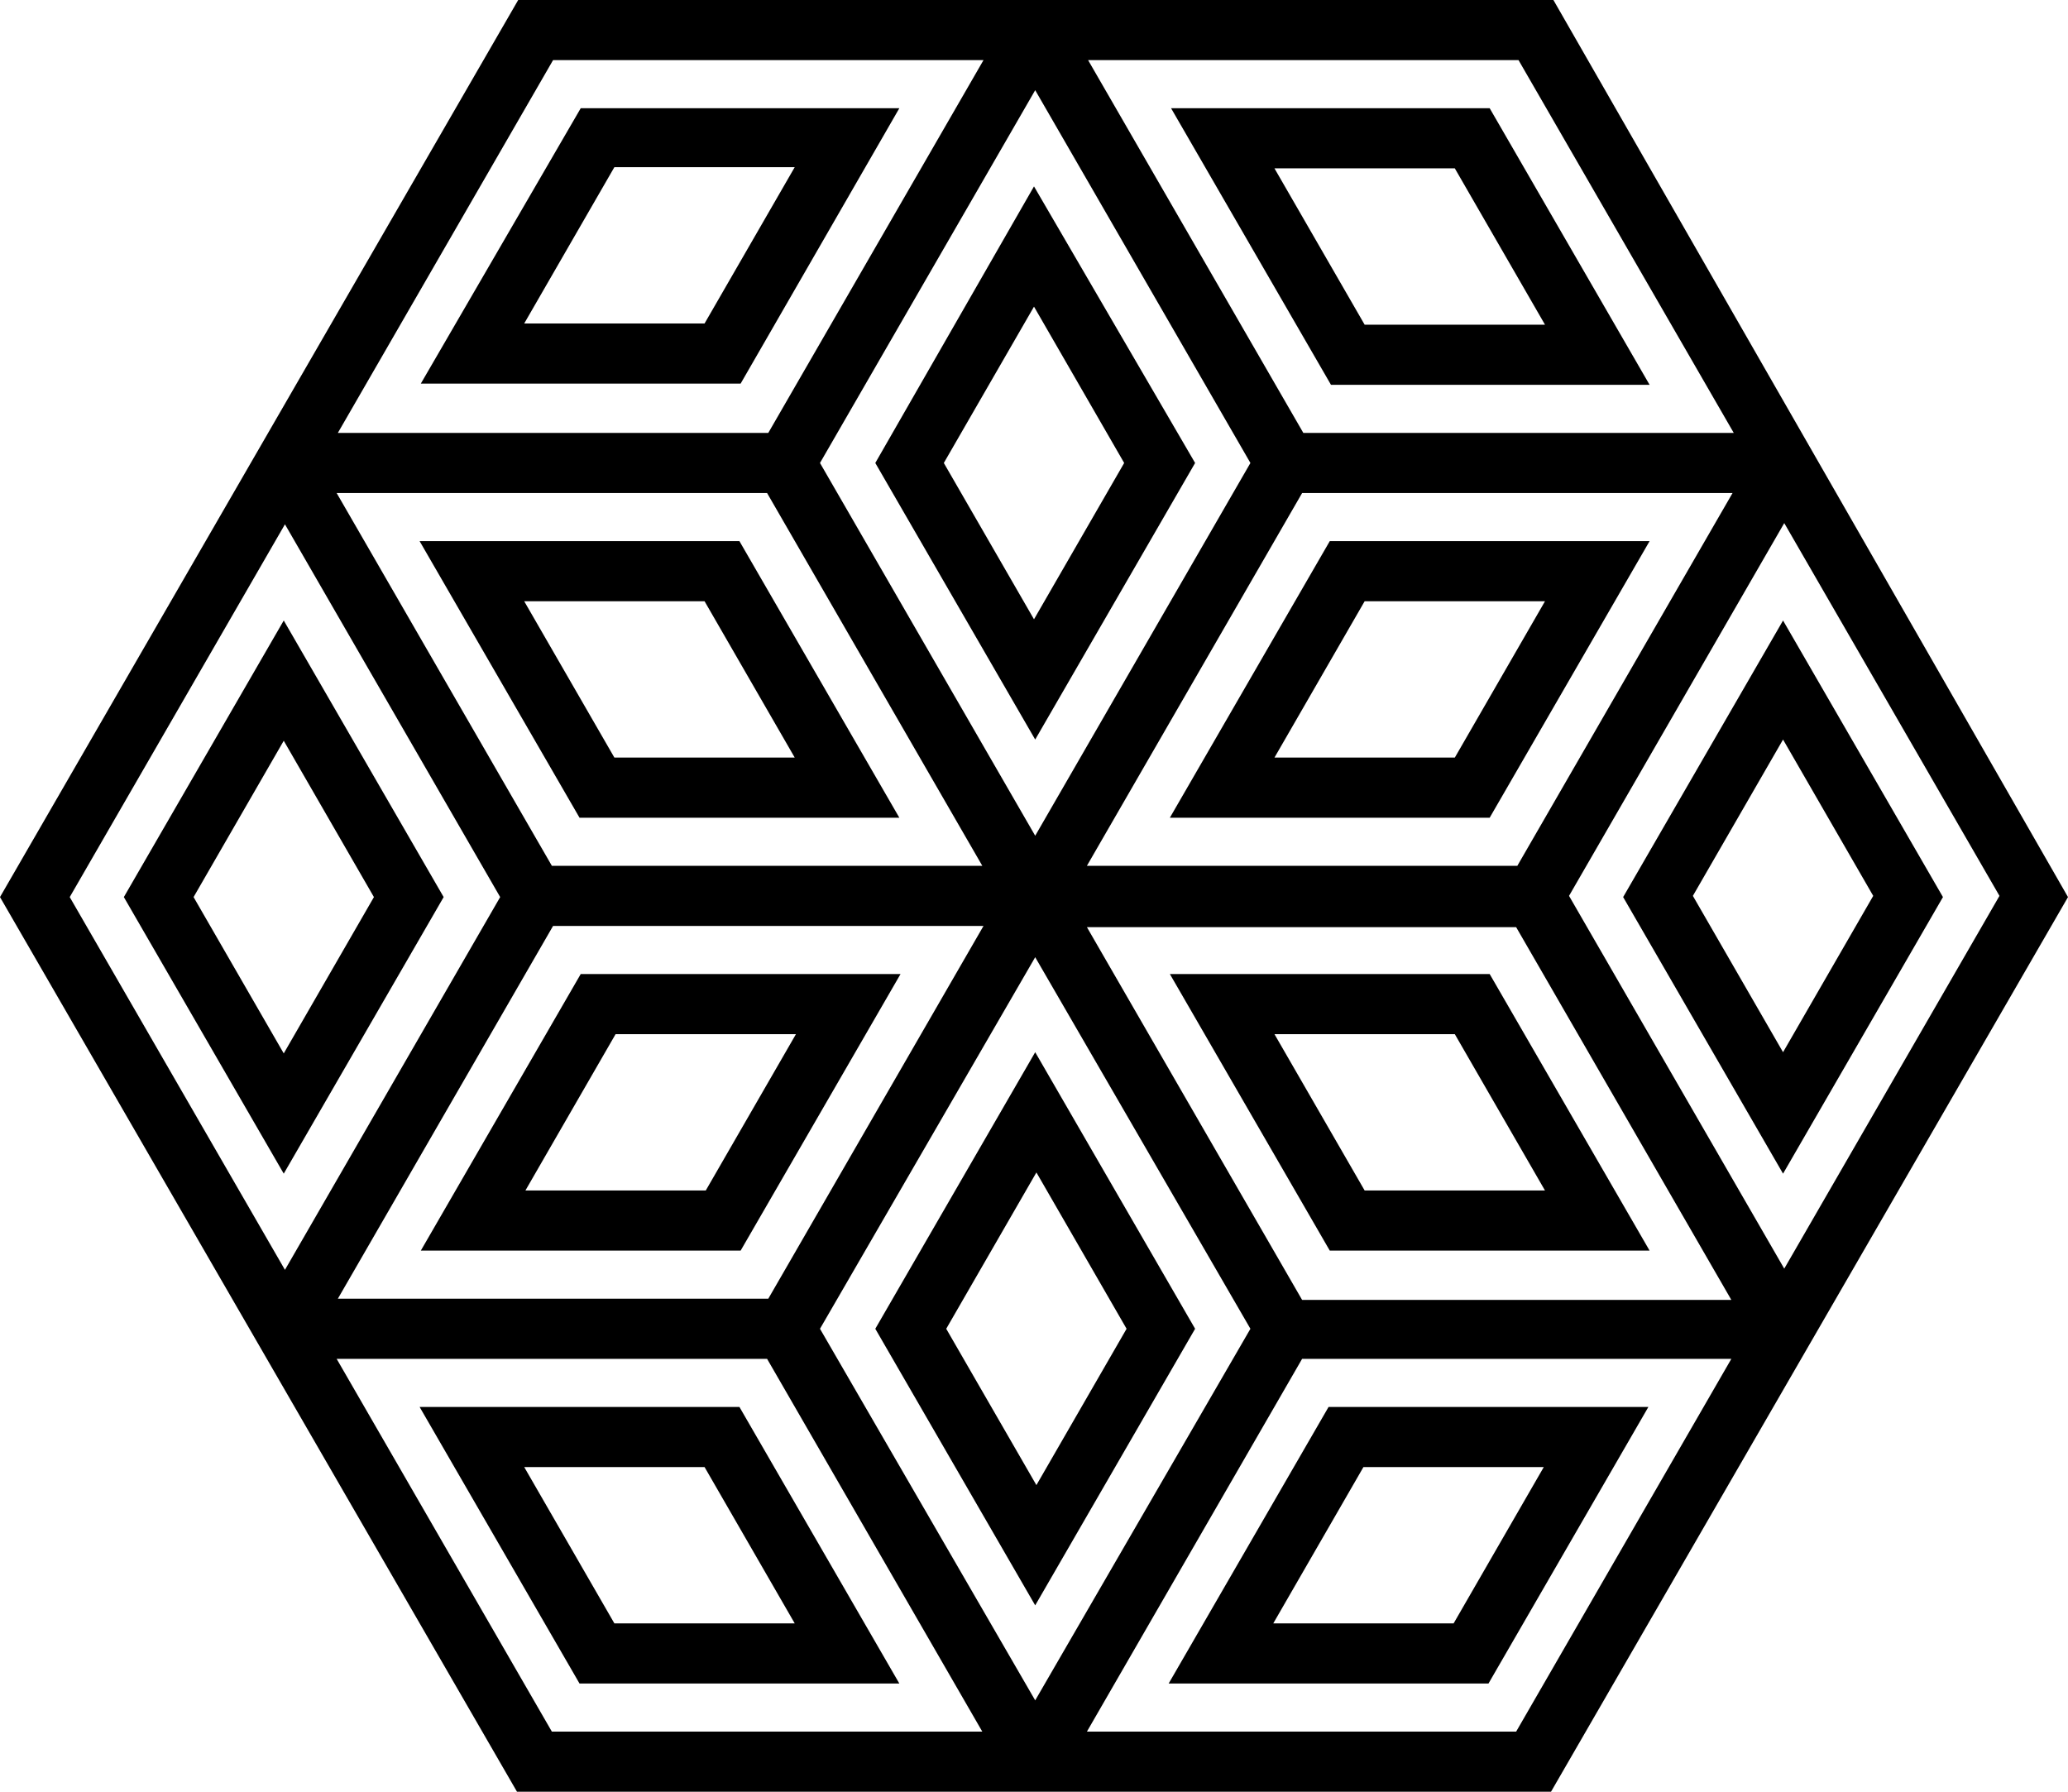
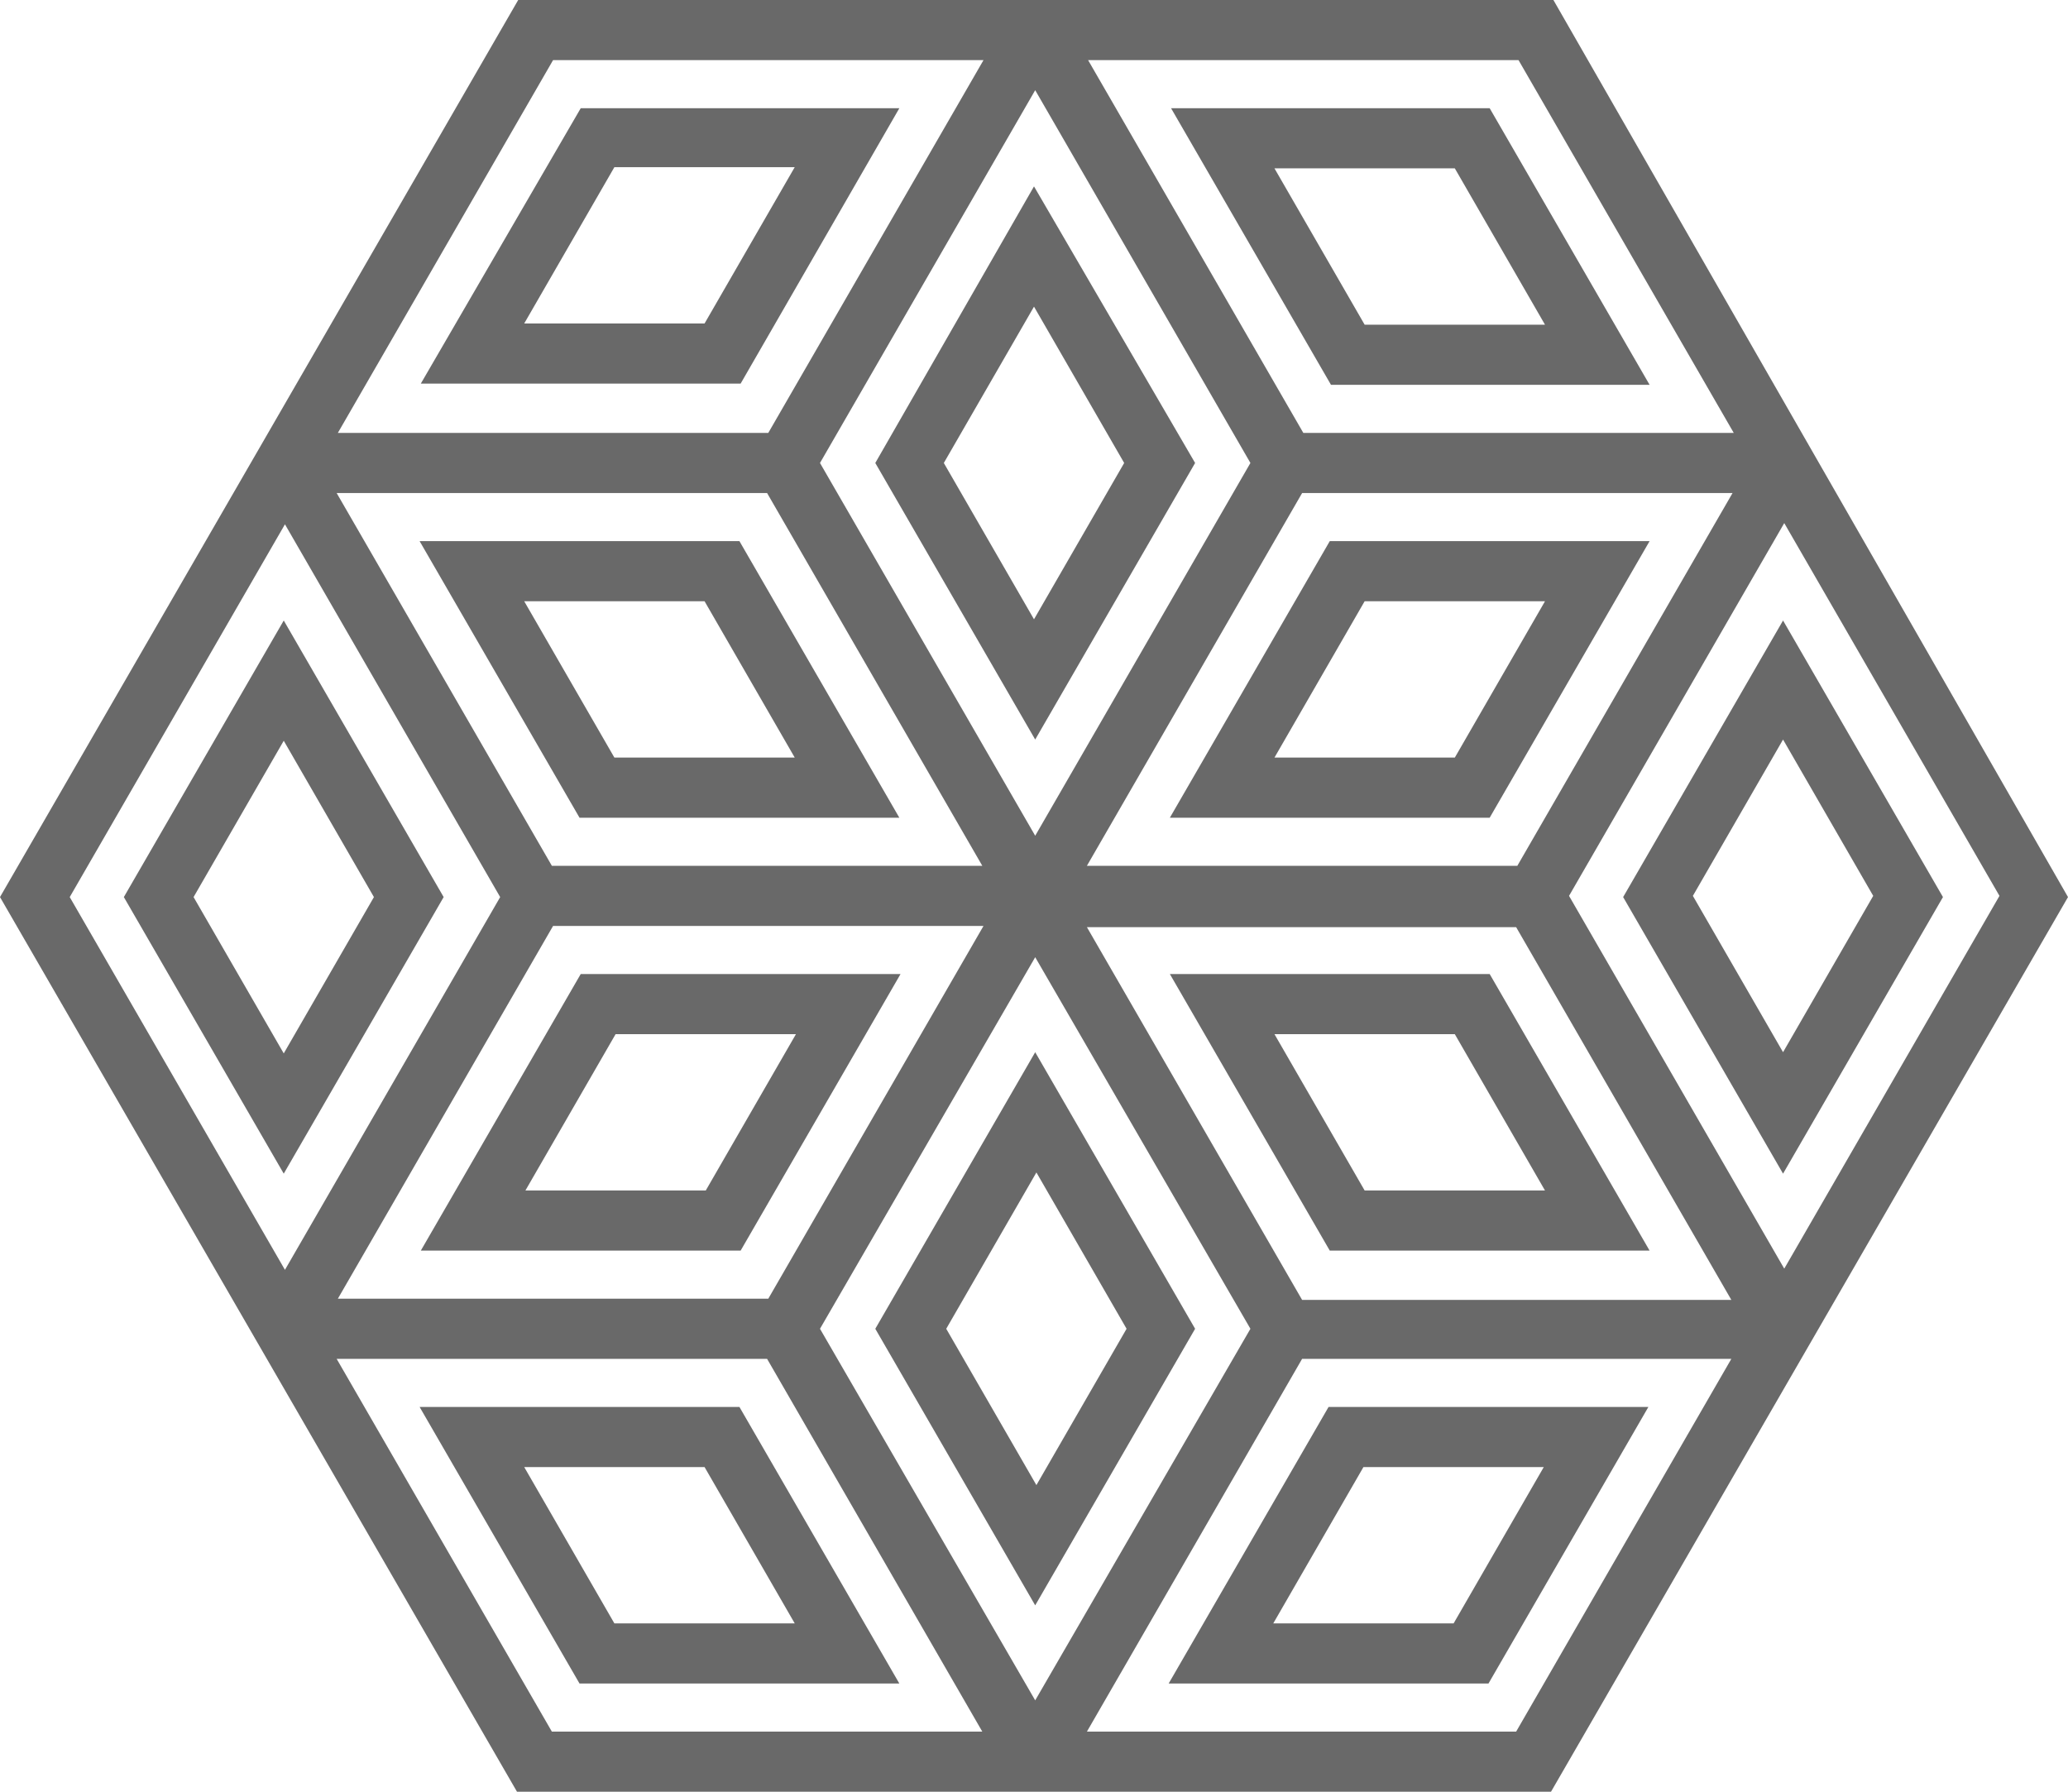
<svg xmlns="http://www.w3.org/2000/svg" version="1.1" id="logo" x="0px" y="0px" width="172px" height="149px" viewBox="0 0 172 149" enable-background="new 0 0 172 149" xml:space="preserve">
-   <path d="M72.8,38.5l13.3,23l13.3-23L86,15.5L72.8,38.5z M86,51.5l-7.5-13l7.5-13l7.5,13L86,51.5z" />
-   <path d="M48.2,68h26.6L61.5,45H34.9L48.2,68z M66.1,63h-15l-7.5-13h15L66.1,63z" />
-   <path d="M48.3,81L35,104h26.6l13.3-23H48.3z M58.7,99h-15l7.5-13h15L58.7,99z" />
-   <path d="M99.4,110.5l-13.3-23l-13.3,23l13.3,23L99.4,110.5z M86.2,97.5l7.5,13l-7.5,13l-7.5-13L86.2,97.5z" />
-   <path d="M123.9,81H97.3l13.3,23h26.6L123.9,81z M106,86h15l7.5,13h-15L106,86z" />
-   <path d="M172,74.6L129.2,0H43.1L0,74.6L43,149h86L172,74.6z M46,77h35.8l-17.9,31H28.1L46,77z M86.1,69.5l-17.9-31l17.9-31l17.9,31  L86.1,69.5z M86.1,79.6l17.9,30.9l-17.9,30.9l-17.9-30.9L86.1,79.6z M90.4,77.1h35.7l17.9,31h-35.7L90.4,77.1z M126.2,72H90.4  l17.9-31h35.8L126.2,72z M63.8,41l17.9,31H45.9L28,41H63.8z M148.4,105.5l-17.9-31l17.9-31l17.9,31L148.4,105.5z M126.3,5l17.9,31  h-35.8L90.5,5H126.3z M46,5h35.8L63.9,36H28.1L46,5z M23.7,43.6l17.9,31l-17.9,31l-17.9-31L23.7,43.6z M45.9,144L28,113h35.8  l17.9,31H45.9z M126.1,144H90.4l17.9-31H144L126.1,144z" />
-   <path d="M97.3,68h26.6l13.3-23h-26.6L97.3,68z M128.5,50L121,63h-15l7.5-13H128.5z" />
-   <path d="M34.9,117l13.3,23h26.6l-13.3-23H34.9z M51.1,135l-7.5-13h15l7.5,13H51.1z" />
-   <path d="M137.2,32L123.9,9H97.4l13.3,23H137.2z M121,14l7.5,13h-15L106,14H121z" />
-   <path d="M74.8,9H48.3L35,31.9h26.6L74.8,9z M43.6,26.9l7.5-13h15l-7.5,13H43.6z" />
-   <path d="M23.6,51.6l-13.3,23l13.3,23l13.3-23L23.6,51.6z M16.1,74.6l7.5-13l7.5,13l-7.5,13L16.1,74.6z" />
-   <path d="M135,74.6l13.3,23l13.3-23l-13.3-23L135,74.6z M148.3,87.5l-7.5-13l7.5-13l7.5,13L148.3,87.5z" />
-   <path d="M110.5,117l-13.3,23h26.6l13.3-23H110.5z M120.9,135h-15l7.5-13h15L120.9,135z" />
+   <path fill="#696969" d="M72.8,38.5l13.3,23l13.3-23L86,15.5L72.8,38.5z M86,51.5l-7.5-13l7.5-13l7.5,13L86,51.5z" />
+   <path fill="#696969" d="M48.2,68h26.6L61.5,45H34.9L48.2,68z M66.1,63h-15l-7.5-13h15L66.1,63z" />
+   <path fill="#696969" d="M48.3,81L35,104h26.6l13.3-23H48.3z M58.7,99h-15l7.5-13h15L58.7,99z" />
+   <path fill="#696969" d="M99.4,110.5l-13.3-23l-13.3,23l13.3,23L99.4,110.5z M86.2,97.5l7.5,13l-7.5,13l-7.5-13L86.2,97.5z" />
+   <path fill="#696969" d="M123.9,81H97.3l13.3,23h26.6L123.9,81z M106,86h15l7.5,13h-15L106,86z" />
+   <path fill="#696969" d="M172,74.6L129.2,0H43.1L0,74.6L43,149h86L172,74.6z M46,77h35.8l-17.9,31H28.1L46,77z M86.1,69.5l-17.9-31  l17.9-31l17.9,31L86.1,69.5z M86.1,79.6l17.9,30.9l-17.9,30.9l-17.9-30.9L86.1,79.6z M90.4,77.1h35.7l17.9,31h-35.7L90.4,77.1z   M126.2,72H90.4l17.9-31h35.8L126.2,72z M63.8,41l17.9,31H45.9L28,41H63.8z M148.4,105.5l-17.9-31l17.9-31l17.9,31L148.4,105.5z   M126.3,5l17.9,31h-35.8L90.5,5H126.3z M46,5h35.8L63.9,36H28.1L46,5z M23.7,43.6l17.9,31l-17.9,31l-17.9-31L23.7,43.6z M45.9,144  L28,113h35.8l17.9,31H45.9z M126.1,144H90.4l17.9-31H144L126.1,144z" />
+   <path fill="#696969" d="M97.3,68h26.6l13.3-23h-26.6L97.3,68z M128.5,50L121,63h-15l7.5-13H128.5z" />
+   <path fill="#696969" d="M34.9,117l13.3,23h26.6l-13.3-23H34.9z M51.1,135l-7.5-13h15l7.5,13H51.1z" />
+   <path fill="#696969" d="M137.2,32L123.9,9H97.4l13.3,23H137.2z M121,14l7.5,13h-15L106,14H121z" />
+   <path fill="#696969" d="M74.8,9H48.3L35,31.9h26.6L74.8,9z M43.6,26.9l7.5-13h15l-7.5,13H43.6z" />
+   <path fill="#696969" d="M23.6,51.6l-13.3,23l13.3,23l13.3-23L23.6,51.6z M16.1,74.6l7.5-13l7.5,13l-7.5,13L16.1,74.6z" />
+   <path fill="#696969" d="M135,74.6l13.3,23l13.3-23l-13.3-23L135,74.6z M148.3,87.5l-7.5-13l7.5-13l7.5,13L148.3,87.5z" />
+   <path fill="#696969" d="M110.5,117l-13.3,23h26.6l13.3-23H110.5z M120.9,135h-15l7.5-13h15L120.9,135z" />
</svg>
